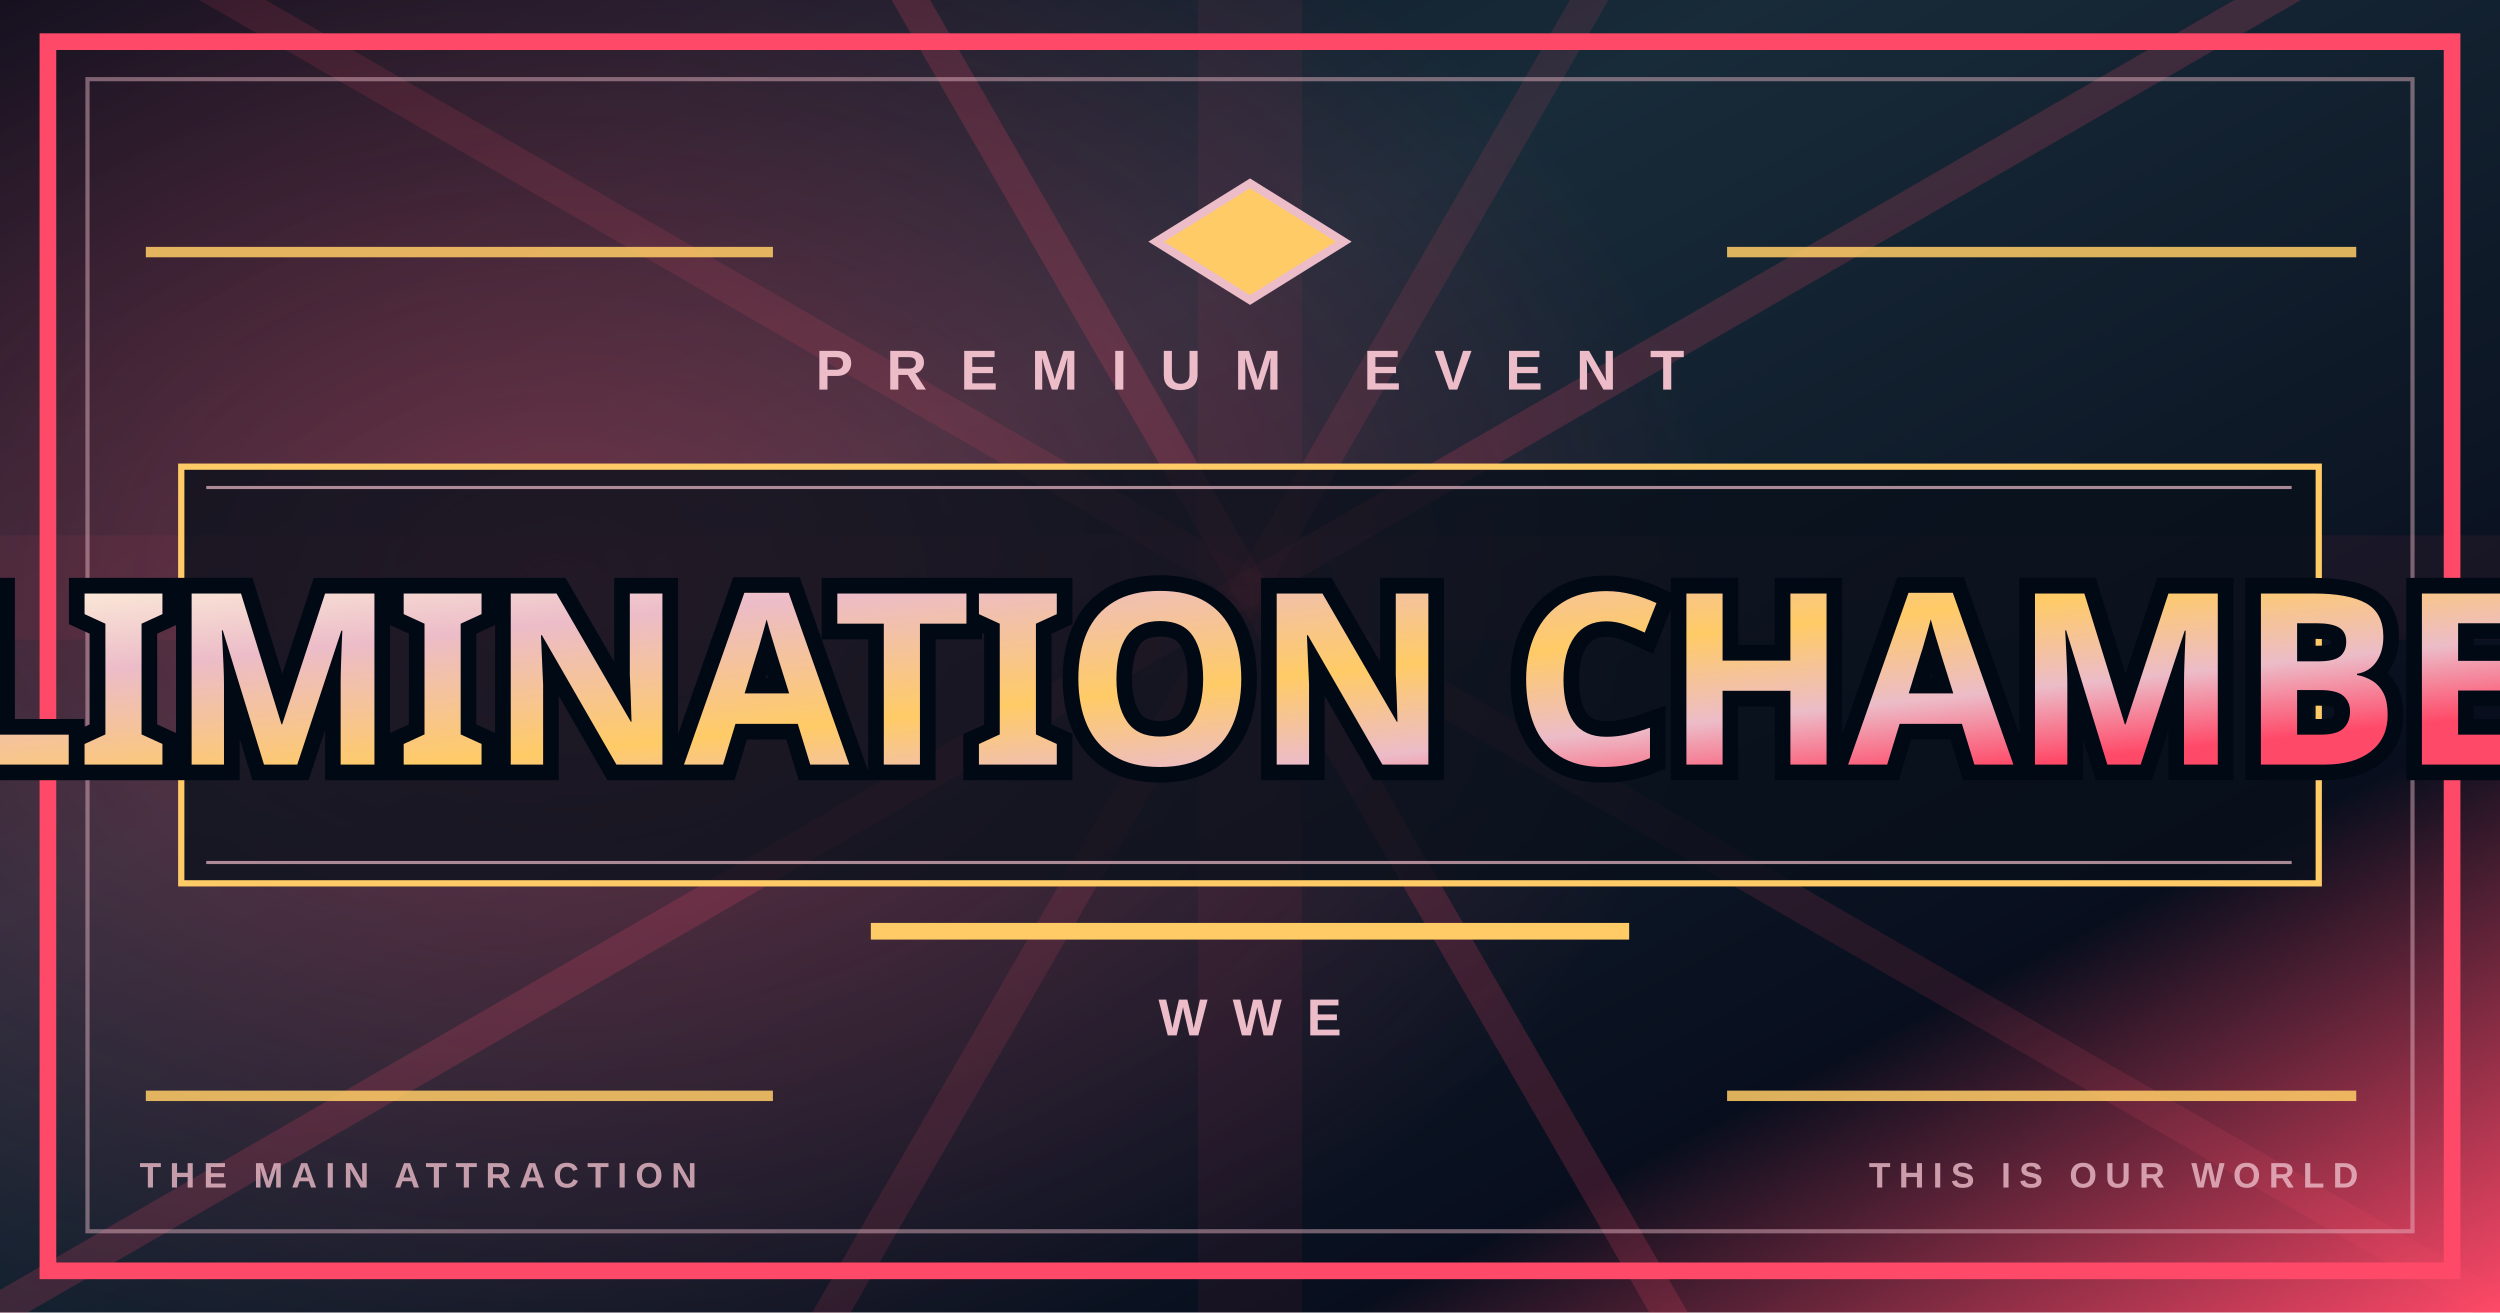
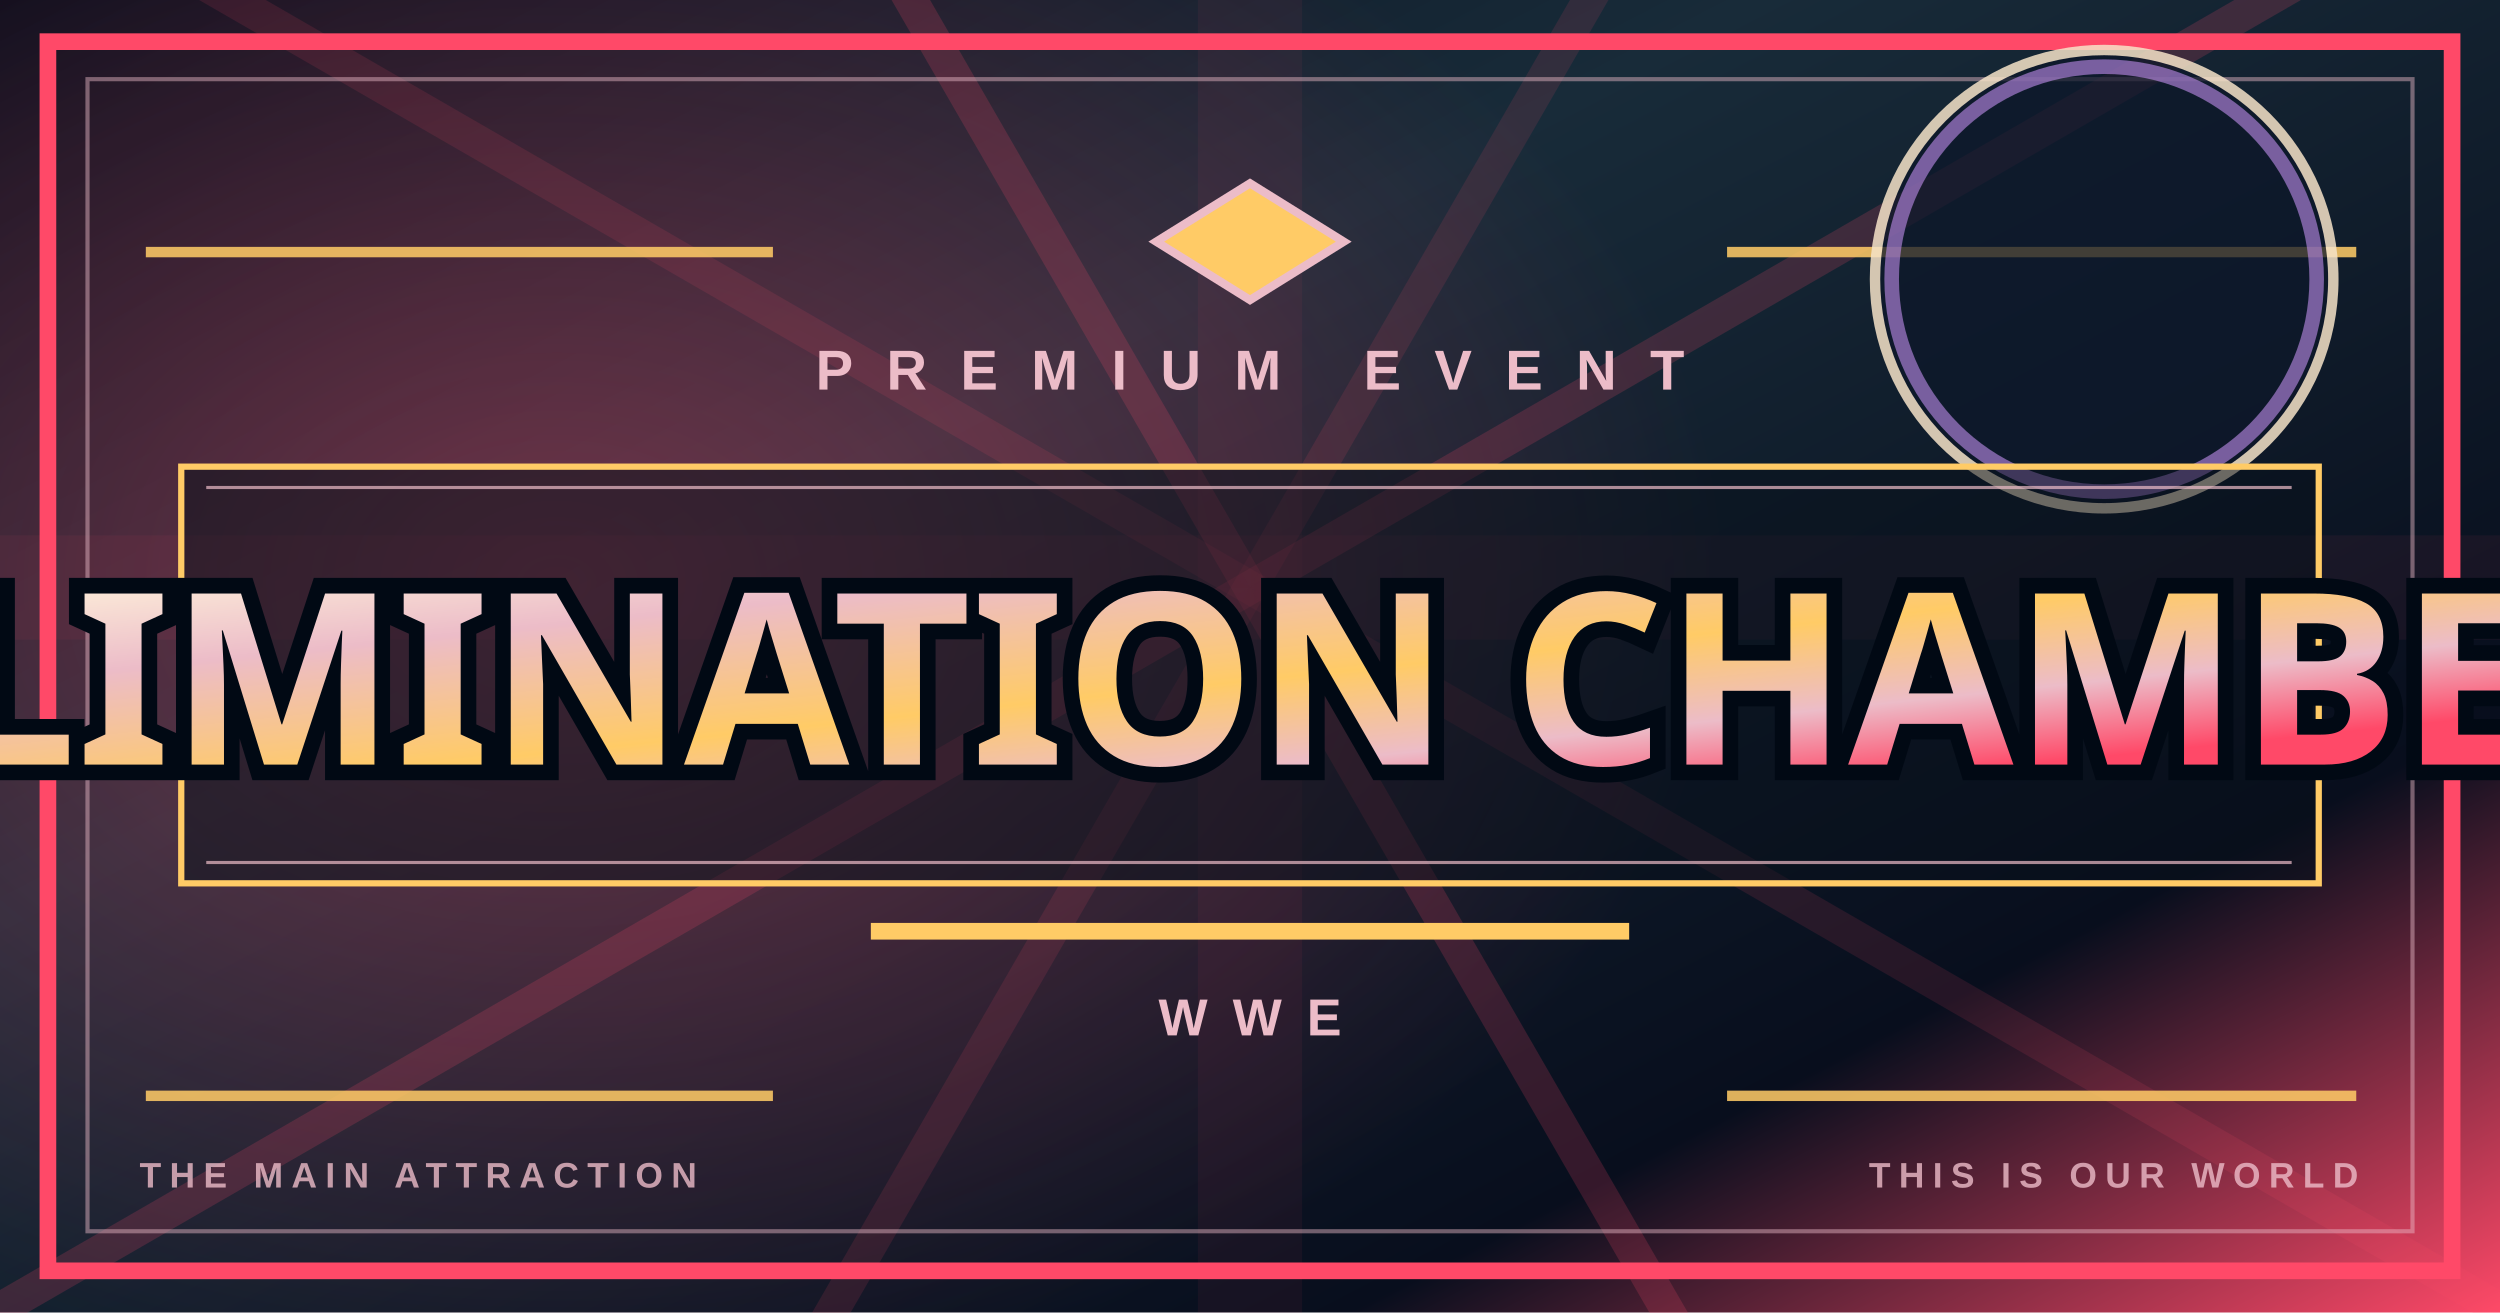
<svg xmlns="http://www.w3.org/2000/svg" width="1200" height="630" viewBox="0 0 1200 630" role="img" aria-label="ELIMINATION CHAMBER event art">
  <defs>
    <linearGradient id="sky" x1="0" y1="0" x2="1" y2="1">
      <stop stop-color="#070d1b" />
      <stop offset=".35" stop-color="#182b39" />
      <stop offset=".77" stop-color="#080e1d" />
      <stop offset="1" stop-color="#ff4968" />
    </linearGradient>
    <linearGradient id="chrome" x1="0" y1="0" x2="1" y2=".6">
      <stop stop-color="#fff5dc" />
      <stop offset=".27" stop-color="#ecbcc8" />
      <stop offset=".59" stop-color="#ffcb66" />
      <stop offset=".81" stop-color="#ecbcc8" />
      <stop offset="1" stop-color="#ff4968" />
    </linearGradient>
    <radialGradient id="spot">
      <stop stop-color="#ff4968" stop-opacity=".39" />
      <stop offset="1" stop-color="#ff4968" stop-opacity="0" />
    </radialGradient>
  </defs>
  <path fill="url(#sky)" d="M0 0h1200v630H0z" />
  <ellipse cx="265" cy="280" rx="570" ry="390" fill="url(#spot)" />
  <path d="M600 282L1680.0 282.0" stroke="#ff4968" stroke-width="50" opacity="0.06" />
  <path d="M600 282L1535.3 822.0" stroke="#ff4968" stroke-width="16" opacity="0.12" />
  <path d="M600 282L1140.0 1217.3" stroke="#ff4968" stroke-width="16" opacity="0.18" />
  <path d="M600 282L600.0 1362.0" stroke="#ff4968" stroke-width="50" opacity="0.06" />
  <path d="M600 282L60.0 1217.3" stroke="#ff4968" stroke-width="16" opacity="0.12" />
  <path d="M600 282L-335.3 822.0" stroke="#ff4968" stroke-width="16" opacity="0.18" />
  <path d="M600 282L-480.0 282.0" stroke="#ff4968" stroke-width="50" opacity="0.06" />
  <path d="M600 282L-335.3 -258.0" stroke="#ff4968" stroke-width="16" opacity="0.12" />
  <path d="M600 282L60.0 -653.3" stroke="#ff4968" stroke-width="16" opacity="0.18" />
  <path d="M600 282L600.0 -798.0" stroke="#ff4968" stroke-width="50" opacity="0.06" />
  <path d="M600 282L1140.0 -653.3" stroke="#ff4968" stroke-width="16" opacity="0.12" />
  <path d="M600 282L1535.3 -258.0" stroke="#ff4968" stroke-width="16" opacity="0.18" />
-   <g color="#ffcb66" opacity=".48" transform="translate(0 0)">
+   <g id="ppw-event-crest" color="#ffcb66" opacity=".48" transform="translate(0 0)">
    <g fill="none" stroke="currentColor" stroke-width="11" stroke-linecap="round" stroke-linejoin="round">M937 68l198 120v236l-198 117-198-117V188Z M937 68v473M739 188l396 236M1135 188 739 424M796 188v237M1077 188v237</g>
  </g>
  <path d="M23 20h1154v590H23Z" fill="none" stroke="#ff4968" stroke-width="8" />
  <path d="M42 38h1116v553H42Z" fill="none" stroke="#ecbcc8" stroke-width="2" opacity=".46" />
  <path d="M70 121h301M829 121h302M70 526h301M829 526h302" stroke="#ffcb66" stroke-width="5" opacity=".86" />
  <path d="M600 88l45 28-45 28-45-28Z" fill="#ffcb66" stroke="#ecbcc8" stroke-width="4" />
  <text x="600" y="187" font-family="Arial,sans-serif" text-anchor="middle" font-size="27" letter-spacing="16" font-weight="900" fill="#ecbcc8">PREMIUM EVENT</text>
-   <path d="M87 224H1113V424H87Z" fill="#09101bc4" stroke="#ffcb66" stroke-width="3" />
+   <circle cx="1010" cy="134" r="110" fill="#0d1729e0" stroke="#f6e3c8" stroke-width="5" opacity=".85" />
+   <circle cx="1010" cy="134" r="102" fill="none" stroke="#c08eec" stroke-width="7" opacity=".6" />
+   <use href="#ppw-event-crest" transform="translate(1010 134) scale(.40) translate(-930 -280)" opacity=".98" />
+   <path d="M87 224H1113V424H87Z" fill="#09101b82" stroke="#ffcb66" stroke-width="3" />
  <path d="M99 234h1001M99 414h1001" stroke="#ecbcc8" stroke-width="1.5" opacity=".7" />
  <text x="600" y="367" text-anchor="middle" font-family="Impact,'Arial Black',sans-serif" font-size="115" font-weight="1000" textLength="944" lengthAdjust="spacingAndGlyphs" fill="url(#chrome)" stroke="#010914" stroke-width="15" paint-order="stroke">ELIMINATION CHAMBER</text>
  <path d="M418 447h364" stroke="#ffcb66" stroke-width="8" />
  <text x="600" y="497" text-anchor="middle" fill="#ecbcc8" font-family="Arial,sans-serif" font-size="25" font-weight="900" letter-spacing="12">WWE</text>
  <text x="67" y="570" fill="#ecbcc8" opacity=".8" font-family="Arial,sans-serif" font-size="17" font-weight="900" letter-spacing="4">THE MAIN ATTRACTION</text>
  <text x="1132" y="570" text-anchor="end" fill="#ecbcc8" opacity=".8" font-family="Arial,sans-serif" font-size="17" font-weight="900" letter-spacing="4">THIS IS OUR WORLD</text>
</svg>
